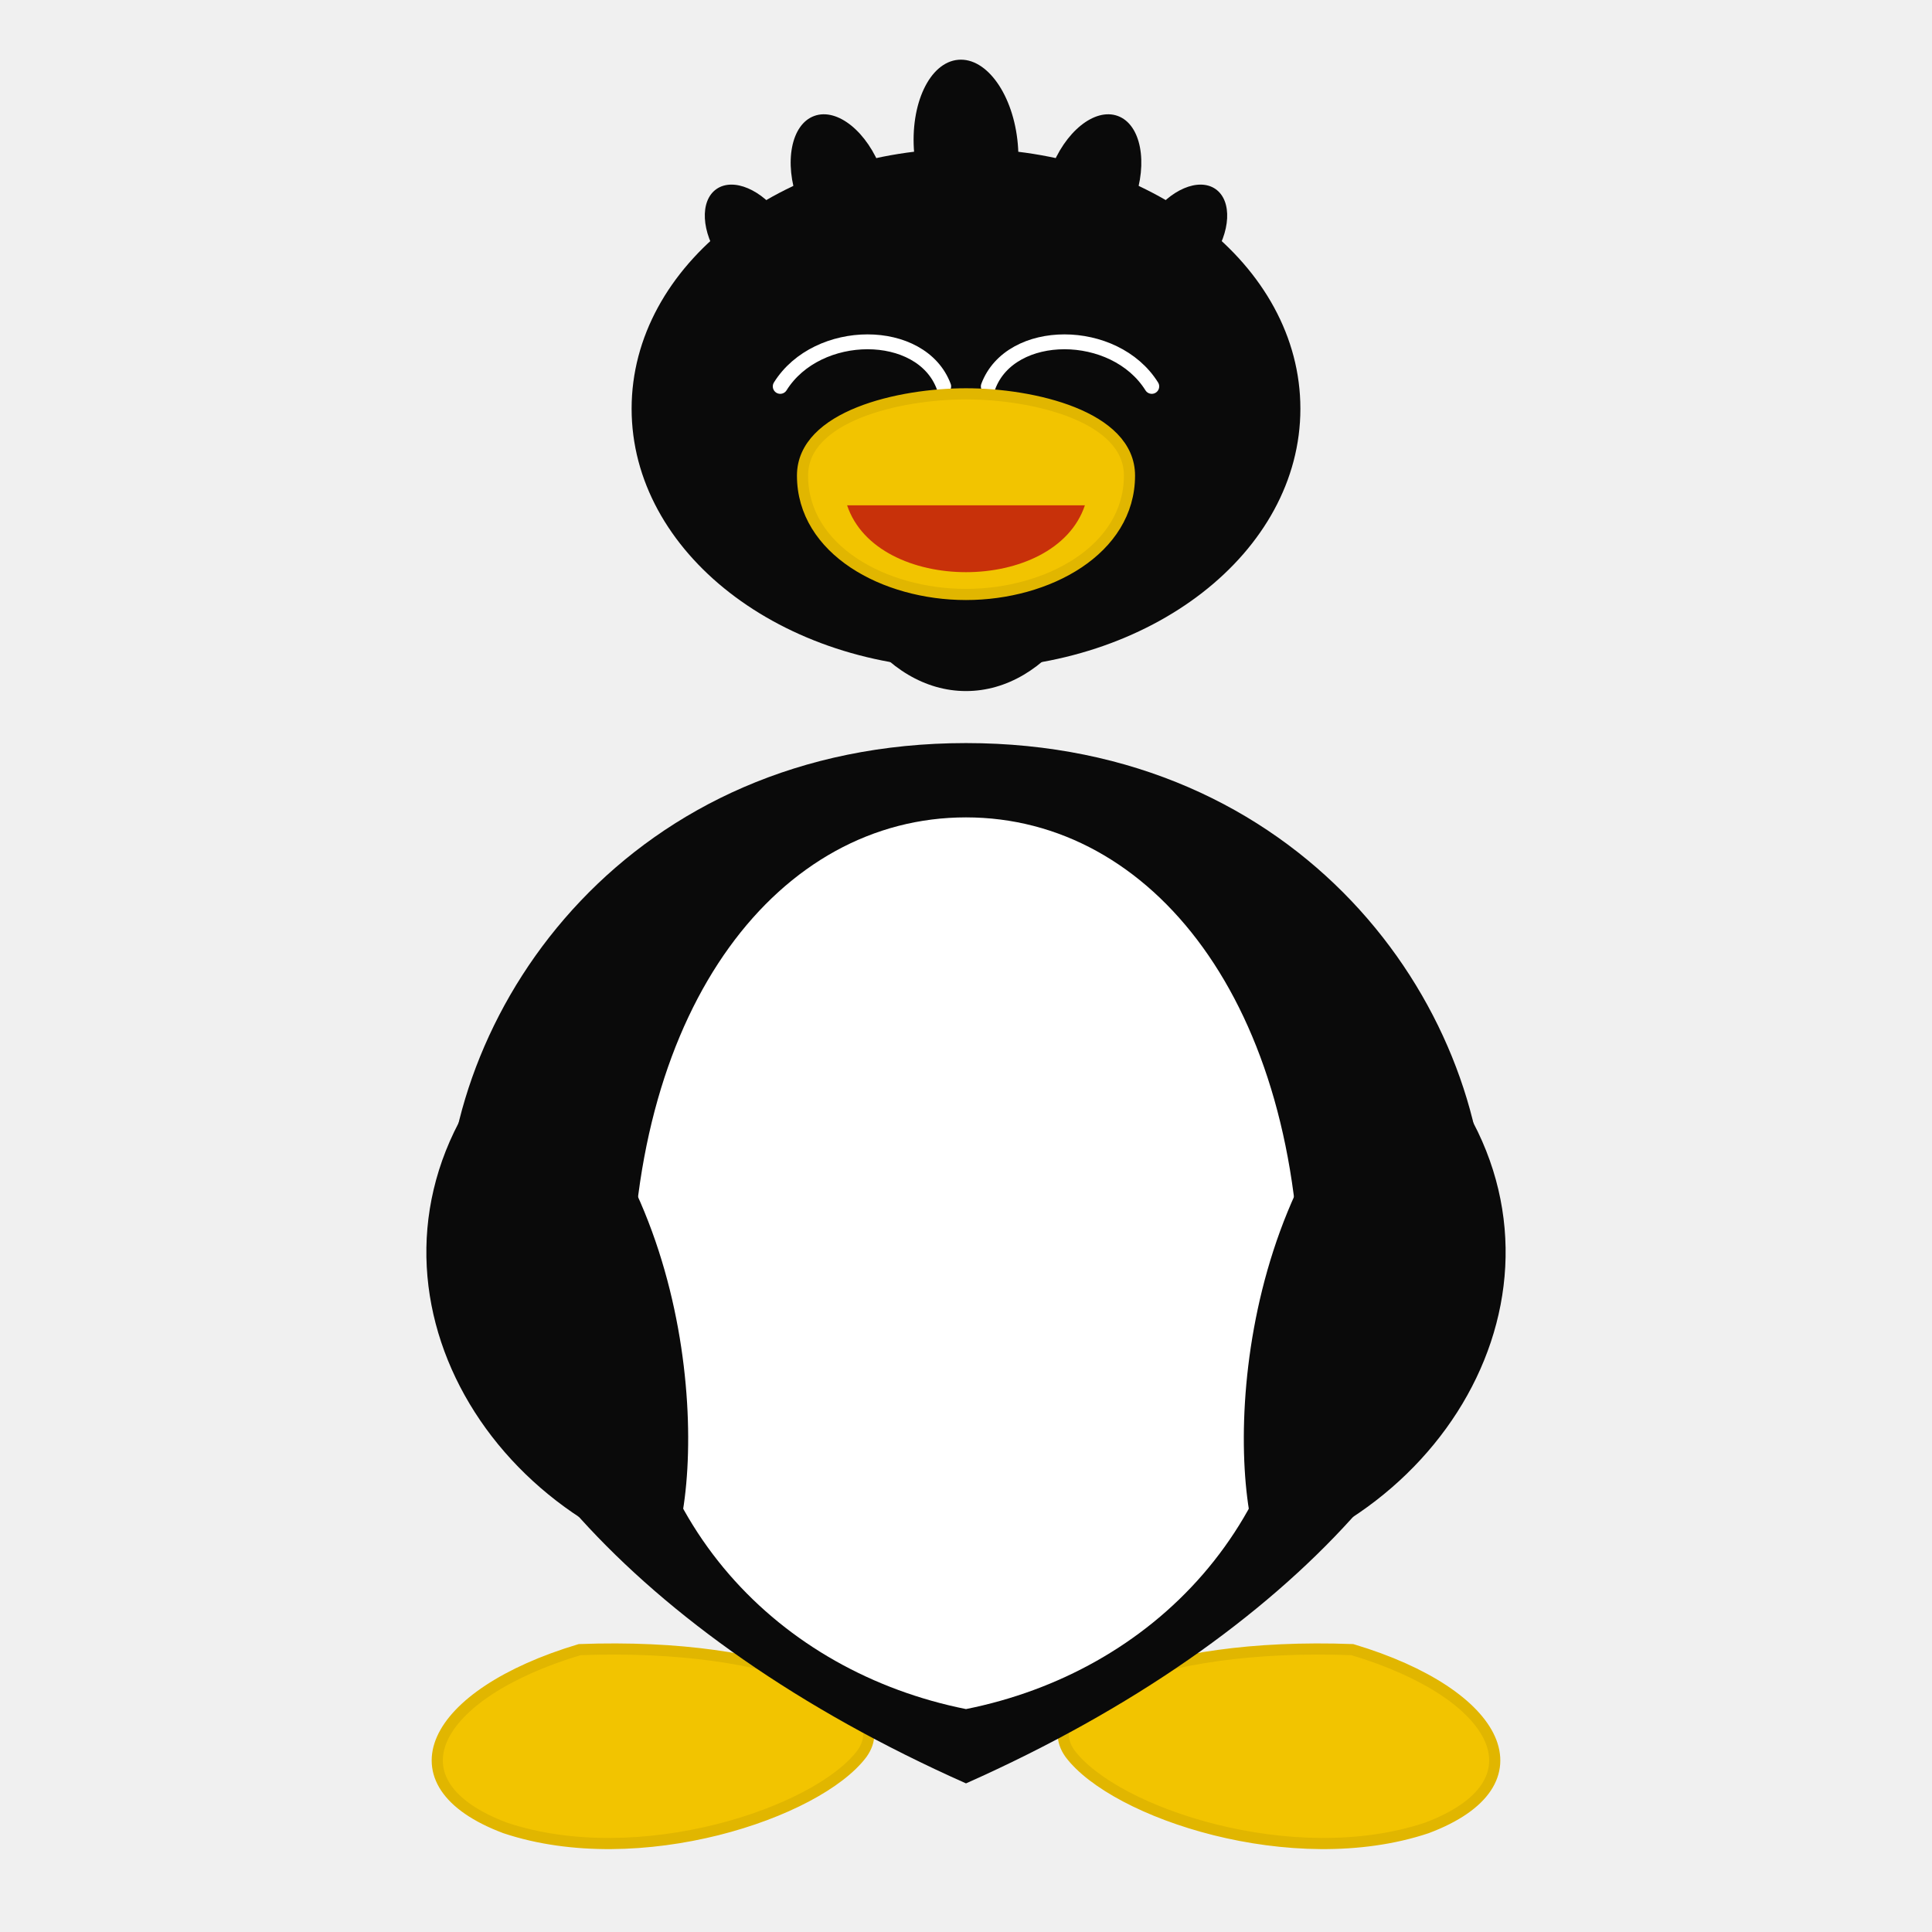
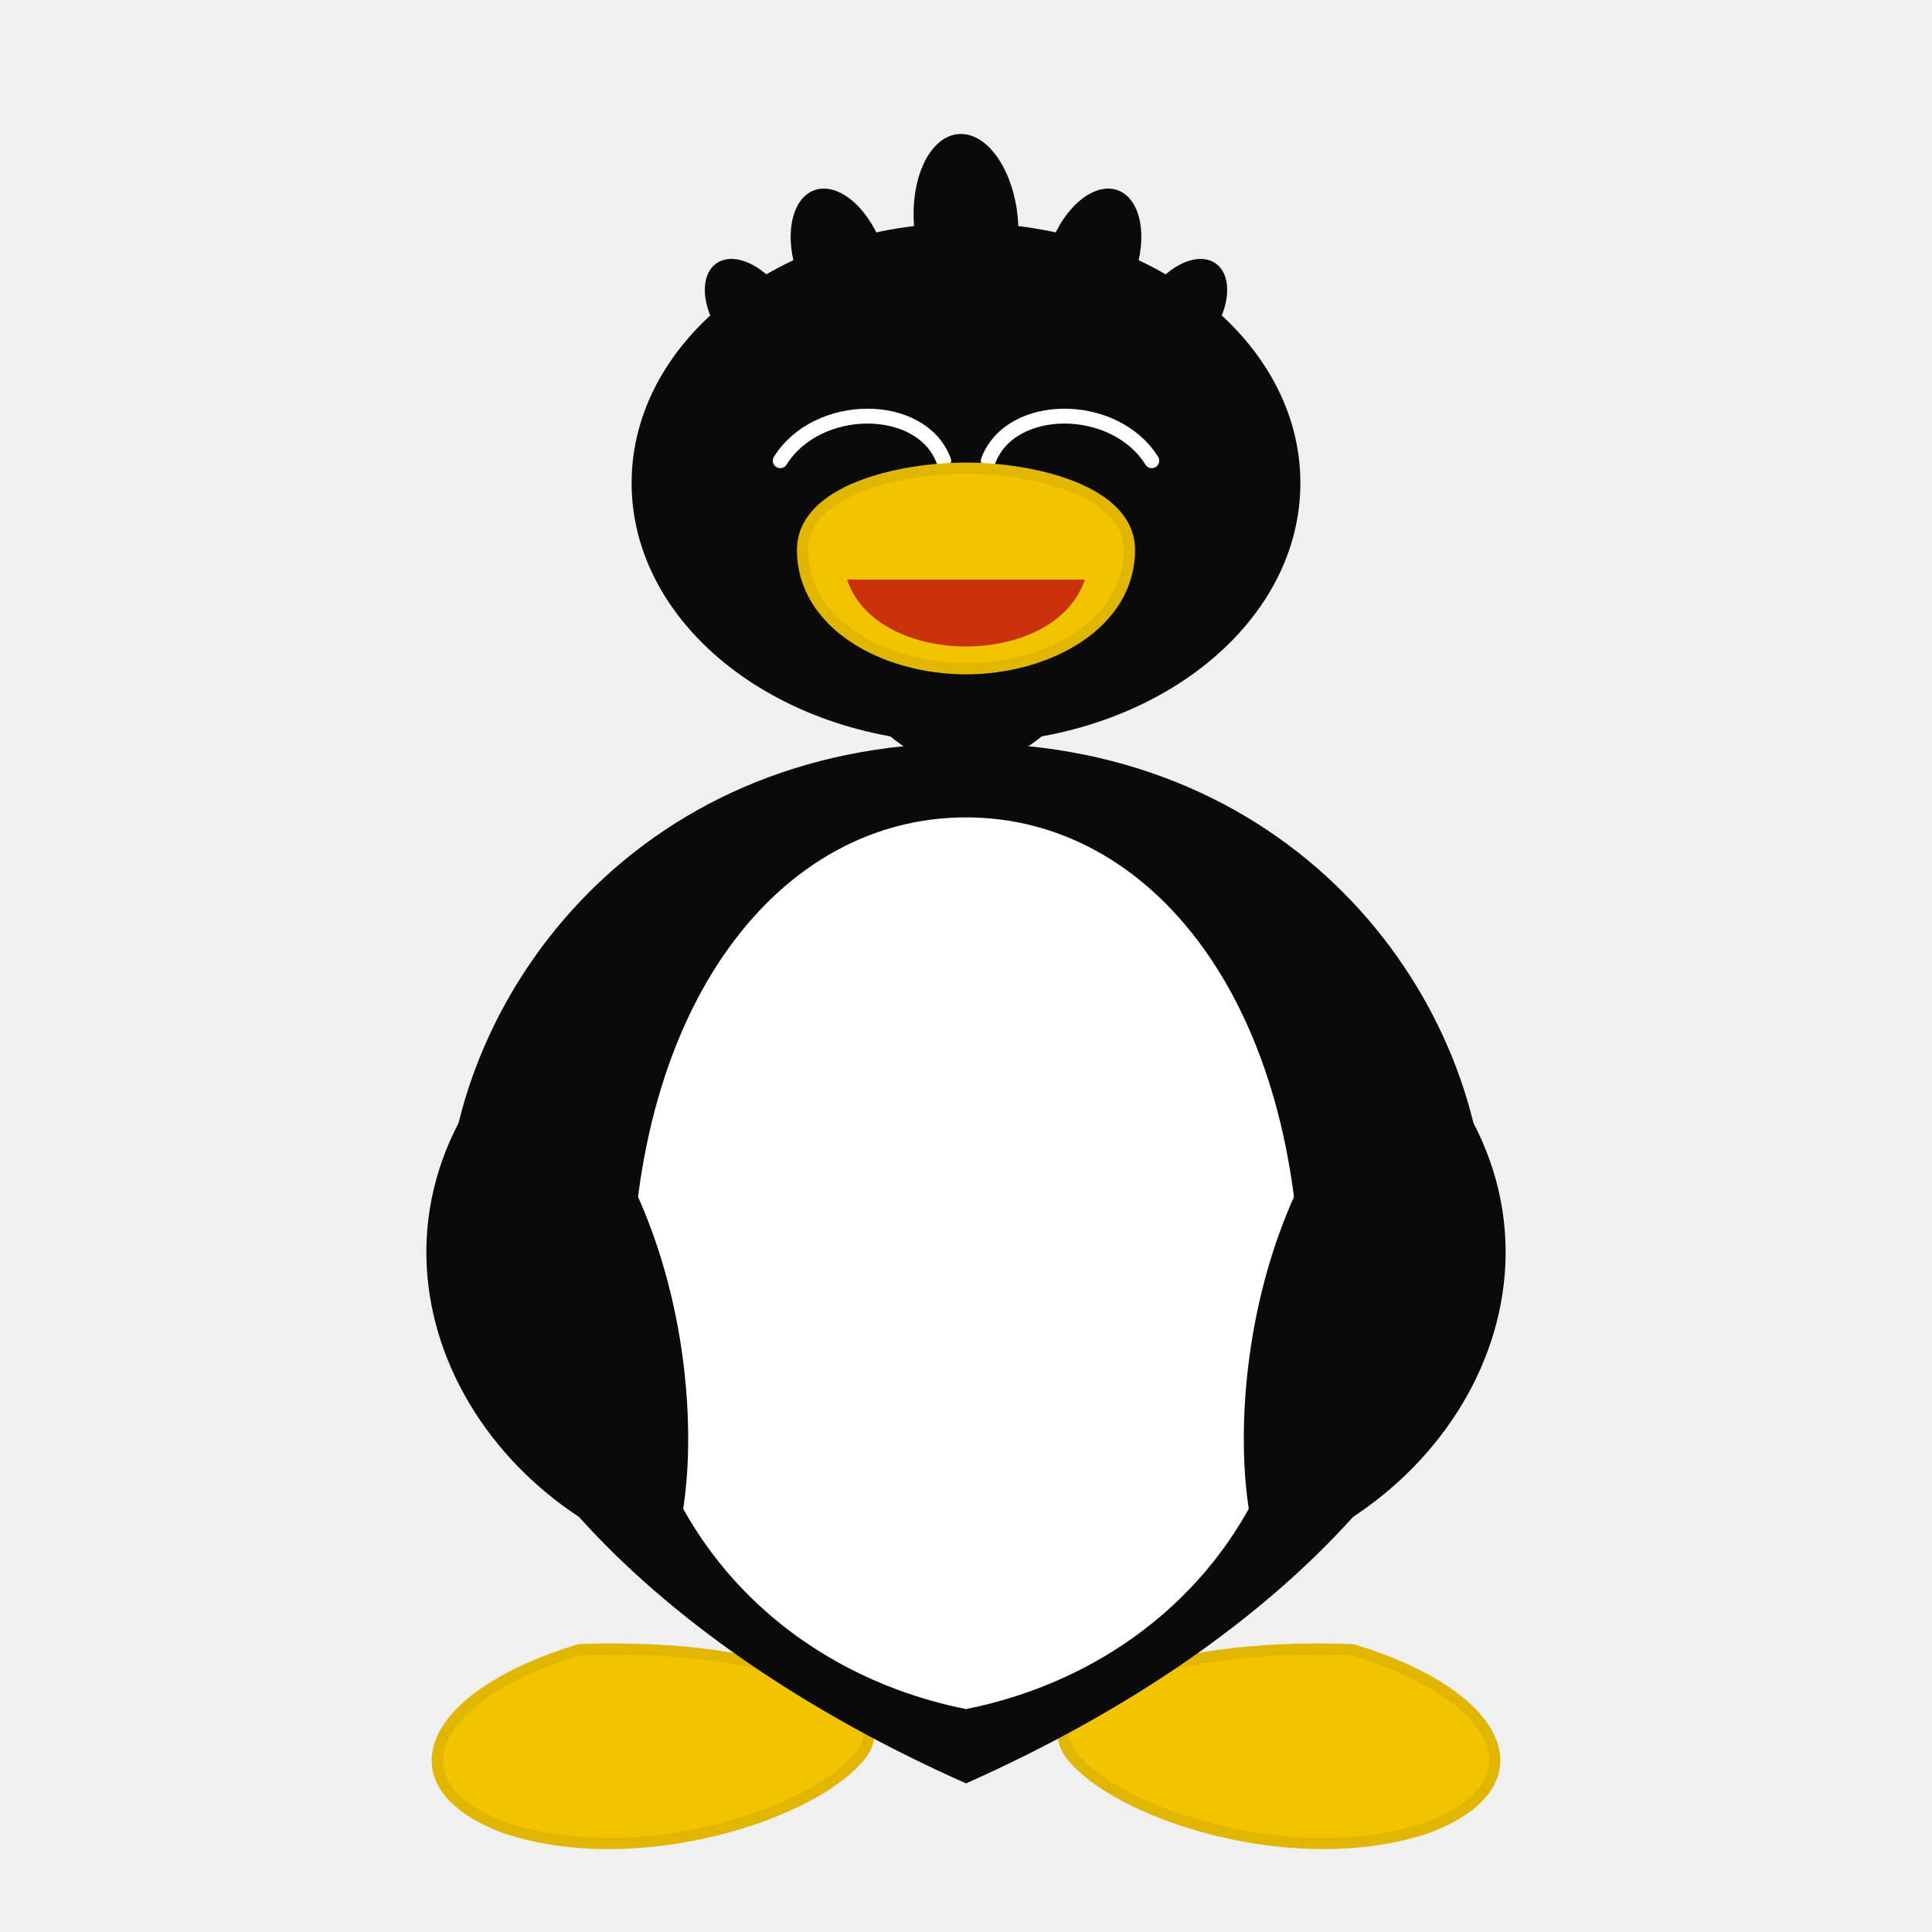
<svg xmlns="http://www.w3.org/2000/svg" width="260" height="260" viewBox="0 0 260 260">
  <rect width="260" height="260" fill="transparent" />
  <g>
    <animateTransform attributeName="transform" type="rotate" values="0 130 160; 3 130 160; -3 130 160; 3 130 160; 0 130 160" dur="0.45s" repeatCount="indefinite" />
    <g fill="#f2c400" stroke="#e1b600" stroke-width="1.5">
      <path d="M78 222 C58 228, 52 240, 68 246 C86 252, 110 244, 116 236 C121 229, 105 221, 78 222 Z" />
      <path d="M182 222 C202 228, 208 240, 192 246 C174 252, 150 244, 144 236 C139 229, 155 221, 182 222 Z" />
    </g>
    <path d="M130 100 C85 100, 60 135, 60 165 C60 190, 85 220, 130 240 C175 220, 200 190, 200 165 C200 135, 175 100, 130 100 Z" fill="#0a0a0a" />
    <path d="M130 110 C105 110, 85 135, 85 175 C85 205, 105 225, 130 230 C155 225, 175 205, 175 175 C175 135, 155 110, 130 110 Z" fill="#ffffff" />
    <g>
      <path d="M70 140 C45 165, 60 200, 90 210 C95 200, 95 160, 70 140 Z" fill="#0a0a0a" />
      <animateTransform attributeName="transform" type="rotate" values="-30 84 164; -40 84 164; -30 84 164; -40 84 164; -30 84 164" dur="0.45s" repeatCount="indefinite" />
    </g>
    <g>
      <path d="M190 140 C215 165, 200 200, 170 210 C165 200, 165 160, 190 140 Z" fill="#0a0a0a" />
      <animateTransform attributeName="transform" type="rotate" values="30 176 164; 40 176 164; 30 176 164; 40 176 164; 30 176 164" dur="0.45s" repeatCount="indefinite" />
    </g>
-     <g>
-       <animateTransform attributeName="transform" type="rotate" values="-8 130 95; -12 130 95; -8 130 95" dur="0.45s" repeatCount="indefinite" />
+     <g transform="translate(0, 10)">
+       <animateTransform attributeName="transform" type="rotate" additive="sum" values="-8 130 95; -12 130 95; -8 130 95" dur="0.45s" repeatCount="indefinite" />
      <ellipse cx="130" cy="65" rx="20" ry="28" fill="#0a0a0a" />
      <ellipse cx="130" cy="55" rx="45" ry="35" fill="#0a0a0a" />
      <g fill="#0a0a0a">
        <ellipse cx="130" cy="20" rx="7" ry="12" transform="rotate(-5 130 20)" />
        <ellipse cx="113" cy="25" rx="6" ry="10" transform="rotate(-20 113 25)" />
        <ellipse cx="147" cy="25" rx="6" ry="10" transform="rotate(20 147 25)" />
        <ellipse cx="101" cy="32" rx="5" ry="8" transform="rotate(-35 101 32)" />
        <ellipse cx="159" cy="32" rx="5" ry="8" transform="rotate(35 159 32)" />
      </g>
      <path d="M105 52 C110 44, 124 44, 127 52" fill="#0a0a0a" stroke="#ffffff" stroke-width="2" stroke-linecap="round" />
      <path d="M133 52 C136 44, 150 44, 155 52" fill="#0a0a0a" stroke="#ffffff" stroke-width="2" stroke-linecap="round" />
      <path d="M108 64 C108 56, 121 53, 130 53 C139 53, 152 56, 152 64 C152 74, 141 80, 130 80 C119 80, 108 74, 108 64 Z" fill="#f2c400" stroke="#e1b600" stroke-width="1.5" />
      <path d="M114 68 C118 80, 142 80, 146 68" fill="#c8310a" />
    </g>
  </g>
</svg>
